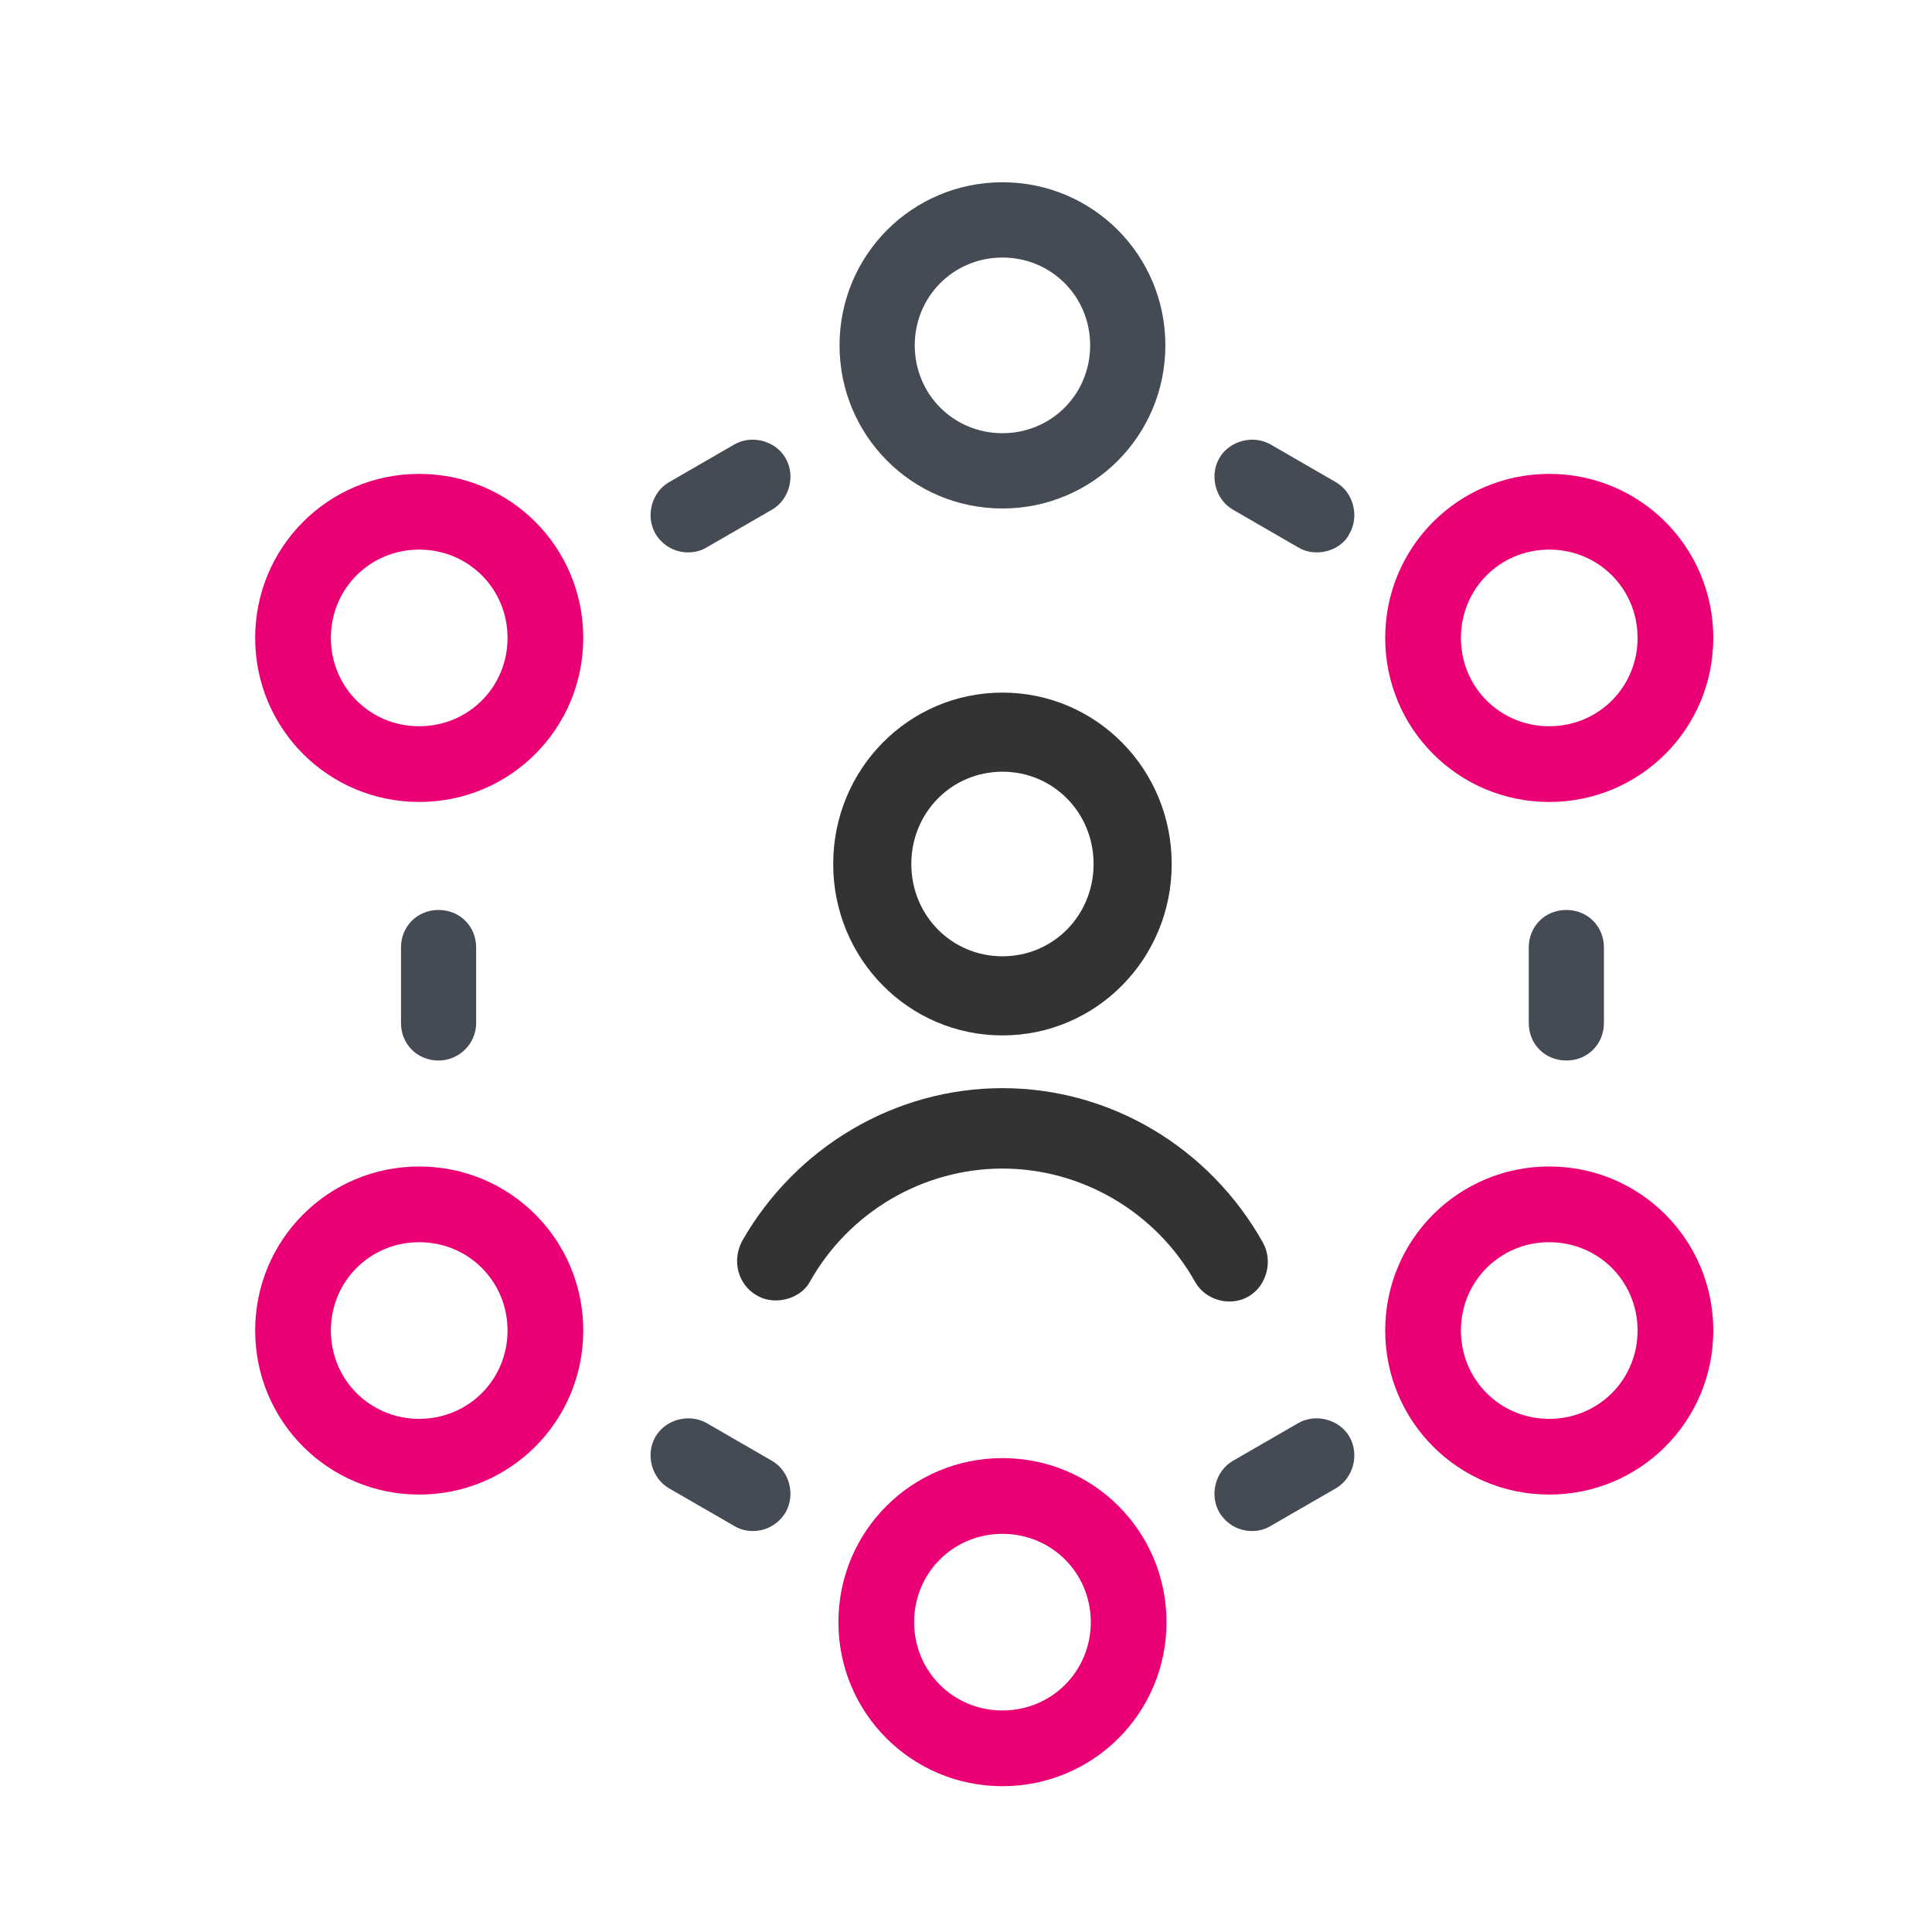
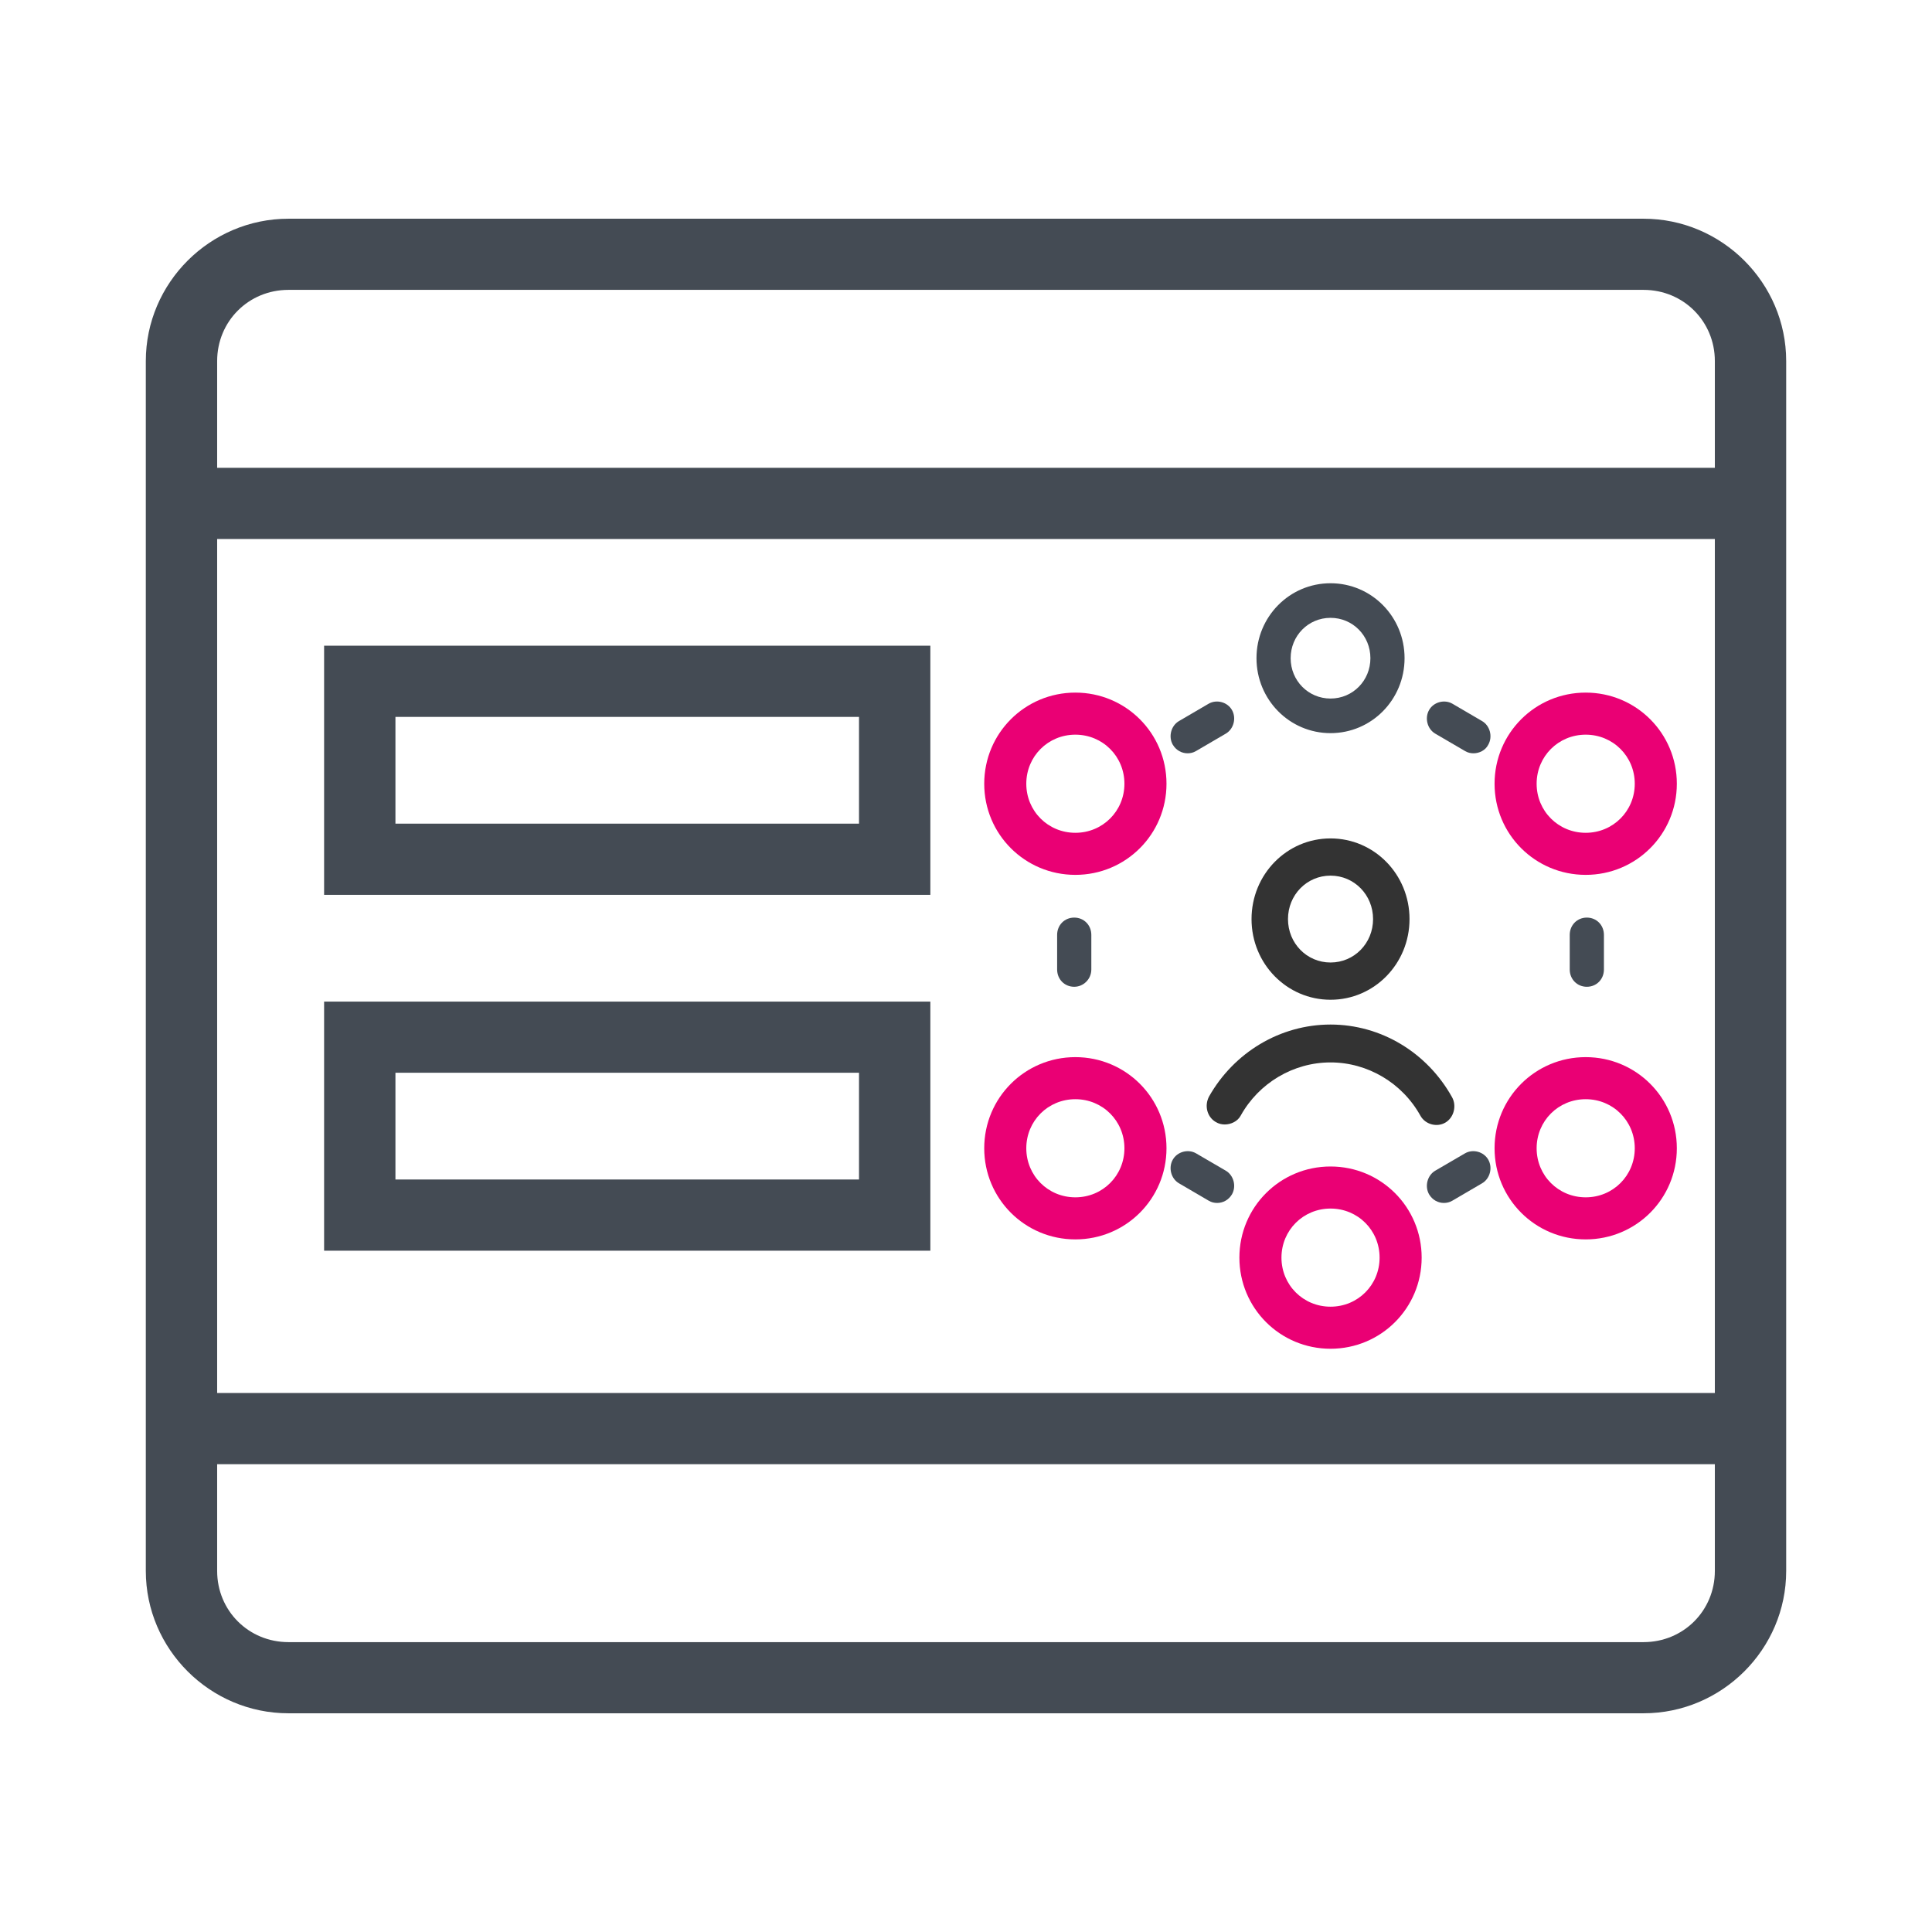
<svg xmlns="http://www.w3.org/2000/svg" width="53px" height="53px" viewBox="0 0 53 53" version="1.1">
  <g id="Icon-/-Admin" stroke="none" stroke-width="1" fill="none" fill-rule="evenodd">
-     <g id="Group-5" transform="translate(7, 5)" fill-rule="nonzero">
-       <path d="M5.031,24.093 C4.447,24.093 4,23.646 4,23.06 L4,20.995 C4,20.41 4.447,19.963 5.031,19.963 C5.616,19.963 6.062,20.41 6.062,20.995 L6.062,23.06 C6.062,23.646 5.581,24.093 5.031,24.093 Z M13.659,37 C13.488,37 13.316,36.966 13.144,36.862 L11.356,35.83 C10.875,35.554 10.703,34.9 10.978,34.419 C11.253,33.937 11.906,33.765 12.387,34.04 L14.175,35.073 C14.656,35.348 14.828,36.002 14.553,36.484 C14.347,36.828 14.003,37 13.659,37 Z M27.341,37 C26.997,37 26.653,36.828 26.447,36.484 C26.172,36.002 26.344,35.348 26.825,35.073 L28.613,34.04 C29.094,33.765 29.747,33.937 30.022,34.419 C30.297,34.9 30.125,35.554 29.644,35.83 L27.856,36.862 C27.684,36.966 27.512,37 27.341,37 Z M35.969,24.093 C35.384,24.093 34.938,23.646 34.938,23.06 L34.938,20.995 C34.938,20.41 35.384,19.963 35.969,19.963 C36.553,19.963 37,20.41 37,20.995 L37,23.06 C37,23.646 36.553,24.093 35.969,24.093 Z M29.128,10.153 C28.956,10.153 28.784,10.119 28.613,10.016 L26.825,8.983 C26.344,8.708 26.172,8.054 26.447,7.572 C26.722,7.09 27.375,6.918 27.856,7.193 L29.644,8.226 C30.125,8.501 30.297,9.155 30.022,9.637 C29.85,9.981 29.472,10.153 29.128,10.153 Z M11.872,10.153 C11.528,10.153 11.184,9.981 10.978,9.637 C10.703,9.155 10.875,8.501 11.356,8.226 L13.144,7.193 C13.625,6.918 14.278,7.09 14.553,7.572 C14.828,8.054 14.656,8.708 14.175,8.983 L12.387,10.016 C12.216,10.119 12.044,10.153 11.872,10.153 Z M20.5,8.949 C18.025,8.949 16.031,6.953 16.031,4.474 C16.031,1.996 18.025,0 20.5,0 C22.975,0 24.969,1.996 24.969,4.474 C24.969,6.953 22.975,8.949 20.5,8.949 Z M20.5,2.065 C19.159,2.065 18.094,3.132 18.094,4.474 C18.094,5.817 19.159,6.884 20.5,6.884 C21.841,6.884 22.906,5.817 22.906,4.474 C22.906,3.132 21.841,2.065 20.5,2.065 Z" id="Shape" fill="#444B54" />
-       <path d="M20.5,44 C18.008,44 16,41.992 16,39.5 C16,37.008 18.008,35 20.5,35 C22.992,35 25,37.008 25,39.5 C25,41.992 22.992,44 20.5,44 Z M20.5,37.077 C19.15,37.077 18.077,38.15 18.077,39.5 C18.077,40.85 19.15,41.923 20.5,41.923 C21.85,41.923 22.923,40.85 22.923,39.5 C22.923,38.15 21.85,37.077 20.5,37.077 Z" id="Shape" fill="#EA0074" />
-       <path d="M35.5,36 C33.008,36 31,33.992 31,31.5 C31,29.008 33.008,27 35.5,27 C37.992,27 40,29.008 40,31.5 C40,33.992 37.992,36 35.5,36 Z M35.5,29.077 C34.15,29.077 33.077,30.15 33.077,31.5 C33.077,32.85 34.15,33.923 35.5,33.923 C36.85,33.923 37.923,32.85 37.923,31.5 C37.923,30.15 36.85,29.077 35.5,29.077 Z" id="Shape" fill="#EA0074" />
-       <path d="M35.5,17 C33.008,17 31,14.992 31,12.5 C31,10.008 33.008,8 35.5,8 C37.992,8 40,10.008 40,12.5 C40,14.992 37.992,17 35.5,17 Z M35.5,10.077 C34.15,10.077 33.077,11.15 33.077,12.5 C33.077,13.85 34.15,14.923 35.5,14.923 C36.85,14.923 37.923,13.85 37.923,12.5 C37.923,11.15 36.85,10.077 35.5,10.077 Z" id="Shape" fill="#EA0074" />
-       <path d="M4.5,17 C2.008,17 0,14.992 0,12.5 C0,10.008 2.008,8 4.5,8 C6.992,8 9,10.008 9,12.5 C9,14.992 6.992,17 4.5,17 Z M4.5,10.077 C3.15,10.077 2.077,11.15 2.077,12.5 C2.077,13.85 3.15,14.923 4.5,14.923 C5.85,14.923 6.923,13.85 6.923,12.5 C6.923,11.15 5.85,10.077 4.5,10.077 Z" id="Shape" fill="#EA0074" />
-       <path d="M4.5,36 C2.008,36 0,33.992 0,31.5 C0,29.008 2.008,27 4.5,27 C6.992,27 9,29.008 9,31.5 C9,33.992 6.992,36 4.5,36 Z M4.5,29.077 C3.15,29.077 2.077,30.15 2.077,31.5 C2.077,32.85 3.15,33.923 4.5,33.923 C5.85,33.923 6.923,32.85 6.923,31.5 C6.923,30.15 5.85,29.077 4.5,29.077 Z" id="Shape" fill="#EA0074" />
-       <g id="Group" transform="translate(13, 14)" fill="#333333">
-         <path d="M7.5,9.404 C4.929,9.404 2.857,7.306 2.857,4.702 C2.857,2.098 4.929,0 7.5,0 C10.071,0 12.143,2.098 12.143,4.702 C12.143,7.306 10.071,9.404 7.5,9.404 Z M7.5,2.17 C6.107,2.17 5,3.291 5,4.702 C5,6.113 6.107,7.234 7.5,7.234 C8.893,7.234 10,6.113 10,4.702 C10,3.291 8.893,2.17 7.5,2.17 Z M1.286,16.674 C1.107,16.674 0.929,16.638 0.75,16.53 C0.25,16.24 0.071,15.589 0.357,15.047 C1.821,12.479 4.536,10.851 7.5,10.851 C10.464,10.851 13.179,12.479 14.643,15.083 C14.929,15.589 14.75,16.277 14.25,16.566 C13.75,16.855 13.071,16.674 12.786,16.168 C11.714,14.251 9.679,13.057 7.5,13.057 C5.321,13.057 3.286,14.251 2.214,16.168 C2.036,16.494 1.643,16.674 1.286,16.674 Z" id="Shape" />
+     <g id="Group" transform="translate(4, 6)" fill="#444B54" fill-rule="nonzero">
+       <path d="M3.913,0 C1.762,0 0,1.758 0,3.905 L0,37.095 C0,39.242 1.762,41 3.913,41 L41.087,41 C43.238,41 45,39.242 45,37.095 L45,3.905 C45,1.758 43.238,0 41.087,0 L3.913,0 Z M3.913,1.952 L41.087,1.952 C42.18,1.952 43.043,2.814 43.043,3.905 L43.043,6.833 L1.957,6.833 L1.957,3.905 C1.957,2.814 2.82,1.952 3.913,1.952 Z M1.957,8.786 L43.043,8.786 L43.043,32.214 L1.957,32.214 L1.957,8.786 Z M4.891,11.714 L4.891,18.548 L21.522,18.548 L21.522,11.714 L4.891,11.714 Z M4.891,21.476 L4.891,28.31 L21.522,28.31 L21.522,21.476 L4.891,21.476 Z M6.848,13.667 L19.565,13.667 L19.565,16.595 L6.848,16.595 L6.848,13.667 Z M6.848,23.429 L19.565,23.429 L19.565,26.357 L6.848,26.357 L6.848,23.429 Z M1.957,34.167 L43.043,34.167 L43.043,37.095 C43.043,38.186 42.18,39.048 41.087,39.048 L3.913,39.048 C2.82,39.048 1.957,38.186 1.957,37.095 L1.957,34.167 Z" id="Shape" />
+     </g>
+     <g id="Group-5" transform="translate(27, 16)" fill-rule="nonzero">
+       <path d="M2.469,11.07 C2.203,11.07 2,10.864 2,10.595 L2,9.647 C2,9.378 2.203,9.172 2.469,9.172 C2.734,9.172 2.938,9.378 2.938,9.647 L2.938,10.595 C2.938,10.864 2.719,11.07 2.469,11.07 Z M6.391,17 C6.312,17 6.234,16.984 6.156,16.937 L5.344,16.462 C5.125,16.336 5.047,16.035 5.172,15.814 C5.297,15.593 5.594,15.513 5.812,15.64 L6.625,16.114 C6.844,16.241 6.922,16.541 6.797,16.763 C6.703,16.921 6.547,17 6.391,17 Z M12.609,17 C12.453,17 12.297,16.921 12.203,16.763 C12.078,16.541 12.156,16.241 12.375,16.114 L13.188,15.64 C13.406,15.513 13.703,15.593 13.828,15.814 C13.953,16.035 13.875,16.336 13.656,16.462 L12.844,16.937 C12.766,16.984 12.688,17 12.609,17 Z M16.531,11.07 C16.266,11.07 16.062,10.864 16.062,10.595 L16.062,9.647 C16.062,9.378 16.266,9.172 16.531,9.172 C16.797,9.172 17,9.378 17,9.647 L17,10.595 C17,10.864 16.797,11.07 16.531,11.07 Z M13.422,4.665 C13.344,4.665 13.266,4.649 13.188,4.602 L12.375,4.127 C12.156,4.001 12.078,3.7 12.203,3.479 C12.328,3.258 12.625,3.179 12.844,3.305 L13.656,3.78 C13.875,3.906 13.953,4.207 13.828,4.428 C13.75,4.586 13.578,4.665 13.422,4.665 Z M5.578,4.665 C5.422,4.665 5.266,4.586 5.172,4.428 C5.047,4.207 5.125,3.906 5.344,3.78 L6.156,3.305 C6.375,3.179 6.672,3.258 6.797,3.479 C6.922,3.7 6.844,4.001 6.625,4.127 L5.812,4.602 C5.734,4.649 5.656,4.665 5.578,4.665 Z M9.5,4.112 C8.375,4.112 7.469,3.194 7.469,2.056 C7.469,0.917 8.375,0 9.5,0 C10.625,0 11.531,0.917 11.531,2.056 C11.531,3.194 10.625,4.112 9.5,4.112 Z M9.5,0.949 C8.891,0.949 8.406,1.439 8.406,2.056 C8.406,2.673 8.891,3.163 9.5,3.163 C10.109,3.163 10.594,2.673 10.594,2.056 C10.594,1.439 10.109,0.949 9.5,0.949 Z" id="Shape" fill="#444B54" />
+       <path d="M9.5,21 C8.115,21 7,19.885 7,18.5 C7,17.115 8.115,16 9.5,16 C10.885,16 12,17.115 12,18.5 C12,19.885 10.885,21 9.5,21 Z M9.5,17.154 C8.75,17.154 8.154,17.75 8.154,18.5 C8.154,19.25 8.75,19.846 9.5,19.846 C10.25,19.846 10.846,19.25 10.846,18.5 C10.846,17.75 10.25,17.154 9.5,17.154 Z" id="Shape" fill="#EA0074" />
+       <path d="M16.5,18 C15.115,18 14,16.885 14,15.5 C14,14.115 15.115,13 16.5,13 C17.885,13 19,14.115 19,15.5 C19,16.885 17.885,18 16.5,18 Z M16.5,14.154 C15.75,14.154 15.154,14.75 15.154,15.5 C15.154,16.25 15.75,16.846 16.5,16.846 C17.25,16.846 17.846,16.25 17.846,15.5 C17.846,14.75 17.25,14.154 16.5,14.154 Z" id="Shape" fill="#EA0074" />
+       <path d="M16.5,8 C15.115,8 14,6.885 14,5.5 C14,4.115 15.115,3 16.5,3 C17.885,3 19,4.115 19,5.5 C19,6.885 17.885,8 16.5,8 Z M16.5,4.154 C15.75,4.154 15.154,4.75 15.154,5.5 C15.154,6.25 15.75,6.846 16.5,6.846 C17.25,6.846 17.846,6.25 17.846,5.5 C17.846,4.75 17.25,4.154 16.5,4.154 Z" id="Shape" fill="#EA0074" />
+       <path d="M2.5,8 C1.115,8 0,6.885 0,5.5 C0,4.115 1.115,3 2.5,3 C3.885,3 5,4.115 5,5.5 C5,6.885 3.885,8 2.5,8 Z M2.5,4.154 C1.75,4.154 1.154,4.75 1.154,5.5 C1.154,6.25 1.75,6.846 2.5,6.846 C3.25,6.846 3.846,6.25 3.846,5.5 C3.846,4.75 3.25,4.154 2.5,4.154 Z" id="Shape" fill="#EA0074" />
+       <path d="M2.5,18 C1.115,18 0,16.885 0,15.5 C0,14.115 1.115,13 2.5,13 C3.885,13 5,14.115 5,15.5 C5,16.885 3.885,18 2.5,18 Z M2.5,14.154 C1.75,14.154 1.154,14.75 1.154,15.5 C1.154,16.25 1.75,16.846 2.5,16.846 C3.25,16.846 3.846,16.25 3.846,15.5 C3.846,14.75 3.25,14.154 2.5,14.154 Z" id="Shape" fill="#EA0074" />
+       <g id="Group" transform="translate(6, 7)" fill="#333333">
+         <path d="M3.5,4.426 C2.3,4.426 1.333,3.438 1.333,2.213 C1.333,0.987 2.3,0 3.5,0 C4.7,0 5.667,0.987 5.667,2.213 C5.667,3.438 4.7,4.426 3.5,4.426 Z M3.5,1.021 C2.85,1.021 2.333,1.549 2.333,2.213 C2.333,2.877 2.85,3.404 3.5,3.404 C4.15,3.404 4.667,2.877 4.667,2.213 C4.667,1.549 4.15,1.021 3.5,1.021 Z M0.6,7.847 C0.517,7.847 0.433,7.83 0.35,7.779 C0.117,7.643 0.033,7.336 0.167,7.081 C0.85,5.872 2.117,5.106 3.5,5.106 C4.883,5.106 6.15,5.872 6.833,7.098 C6.967,7.336 6.883,7.66 6.65,7.796 C6.417,7.932 6.1,7.847 5.967,7.609 C5.467,6.706 4.517,6.145 3.5,6.145 C2.483,6.145 1.533,6.706 1.033,7.609 C0.95,7.762 0.767,7.847 0.6,7.847 Z" id="Shape" />
      </g>
    </g>
  </g>
</svg>
